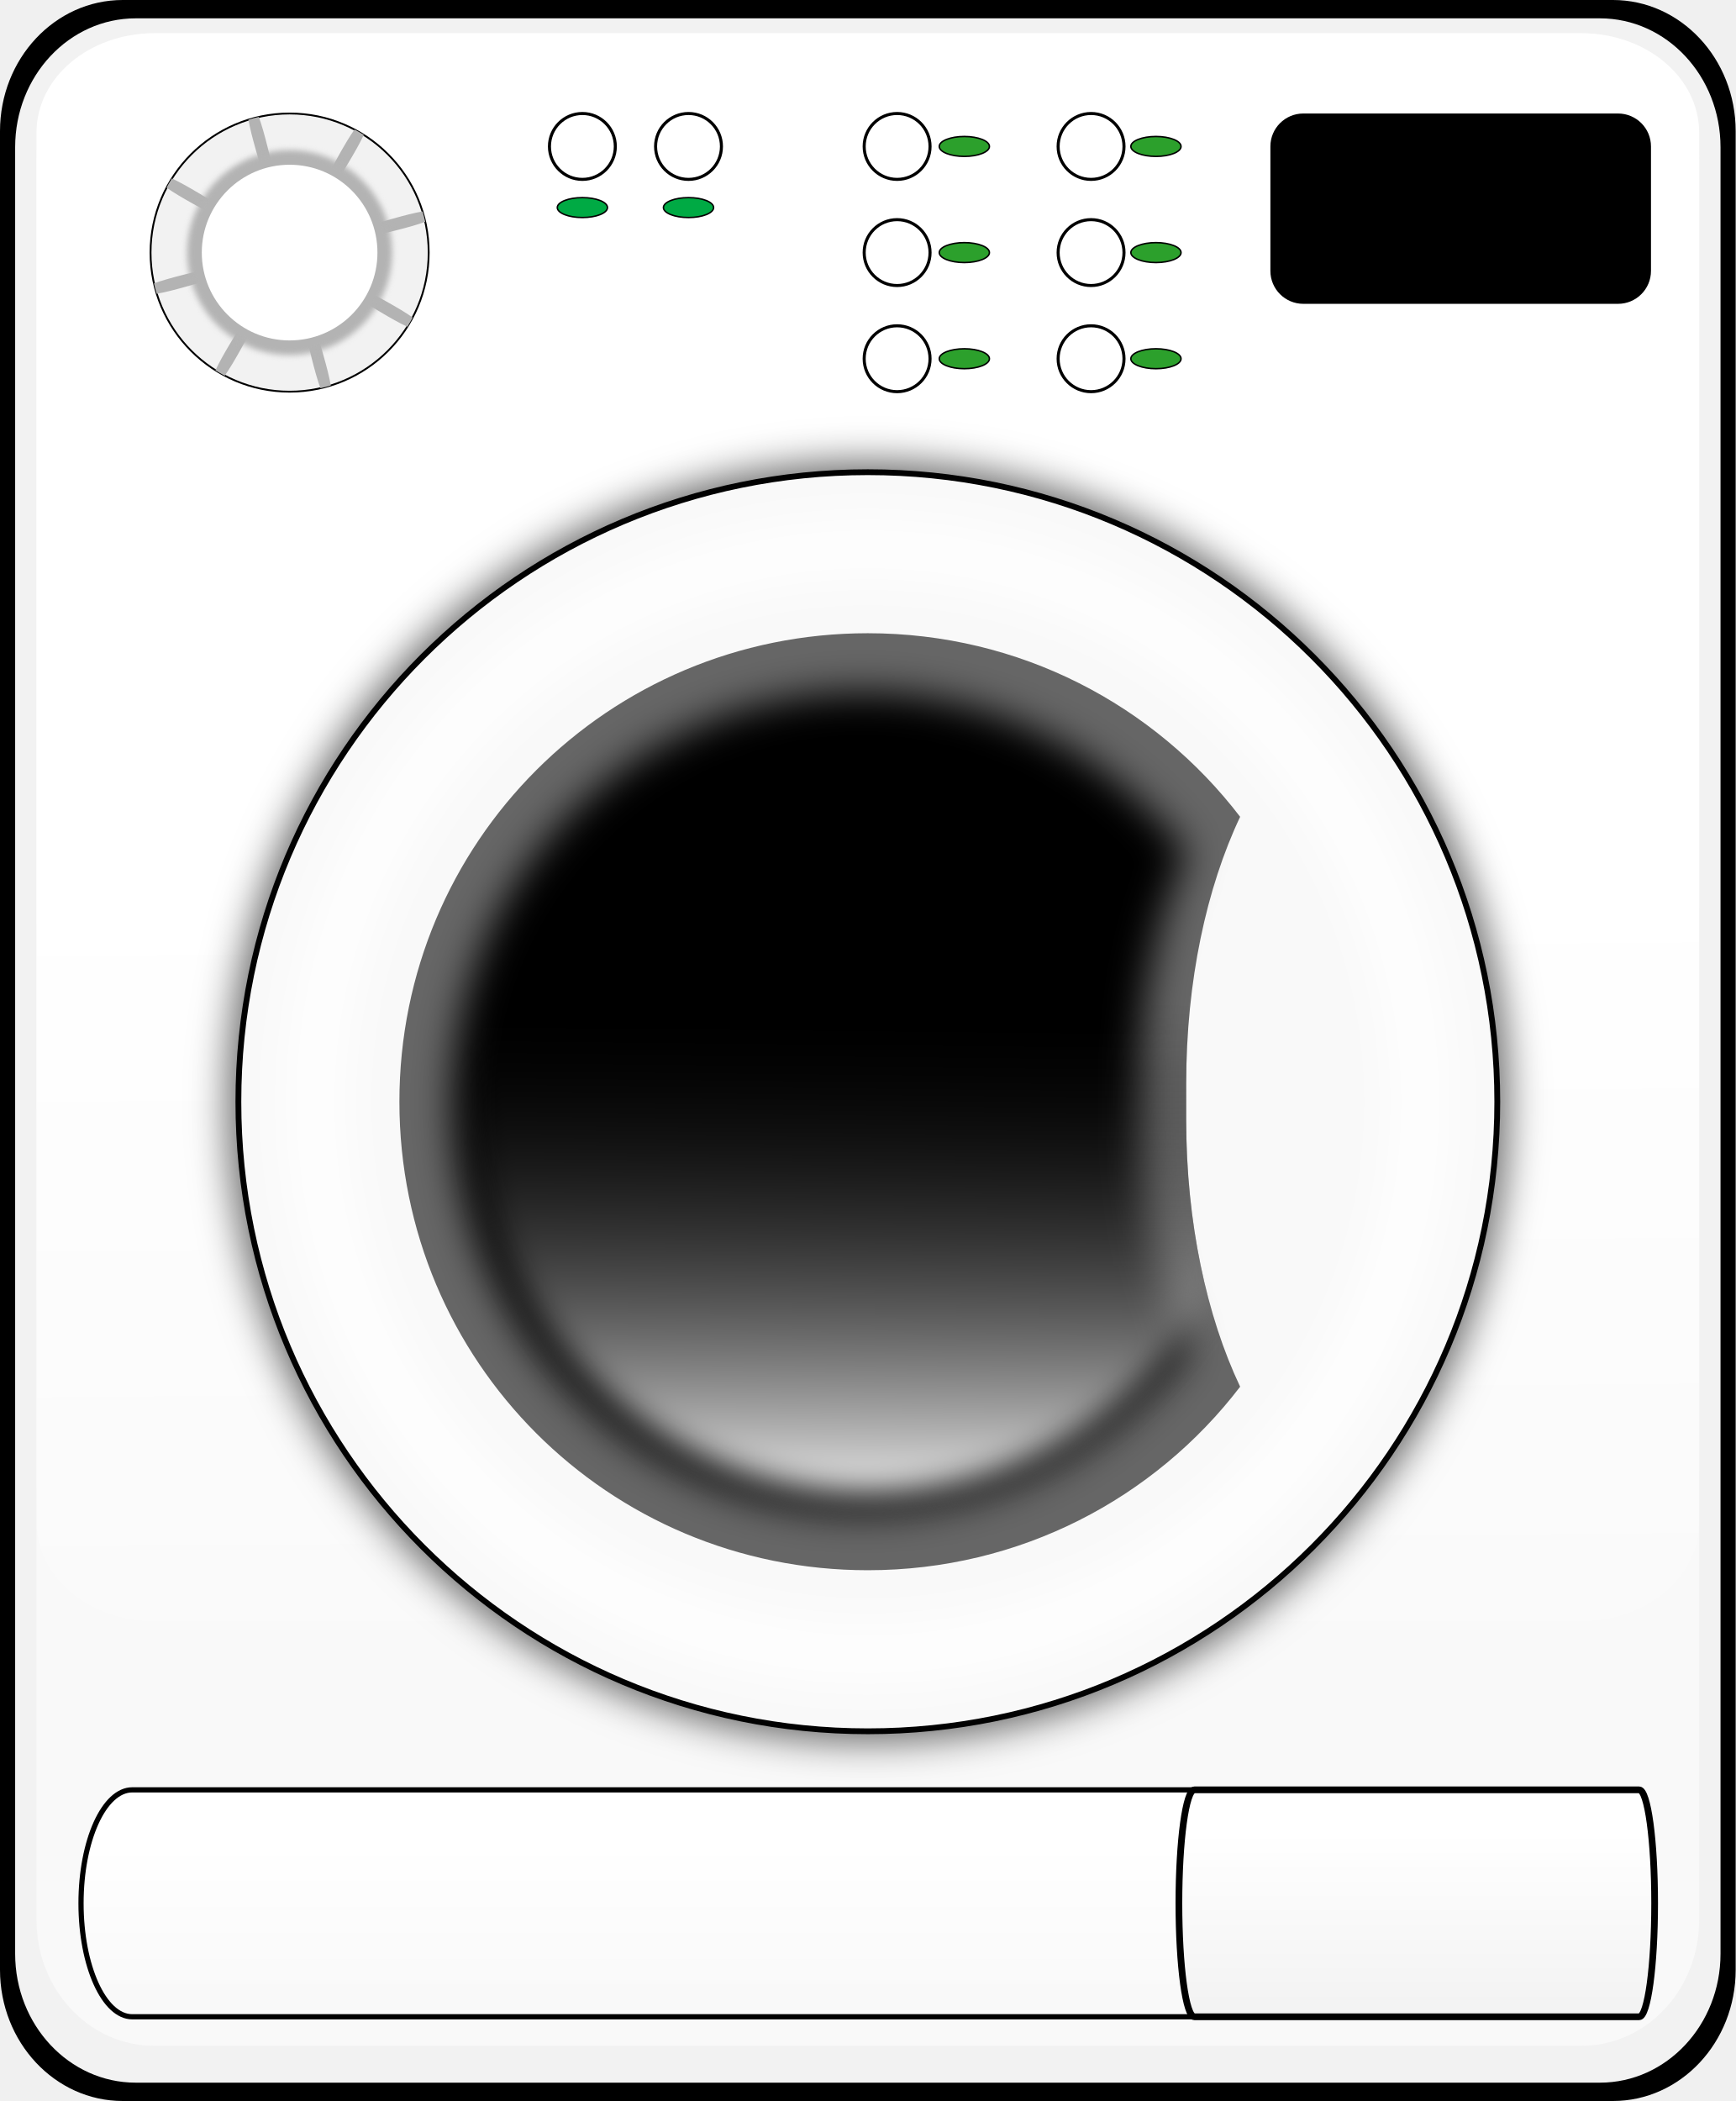
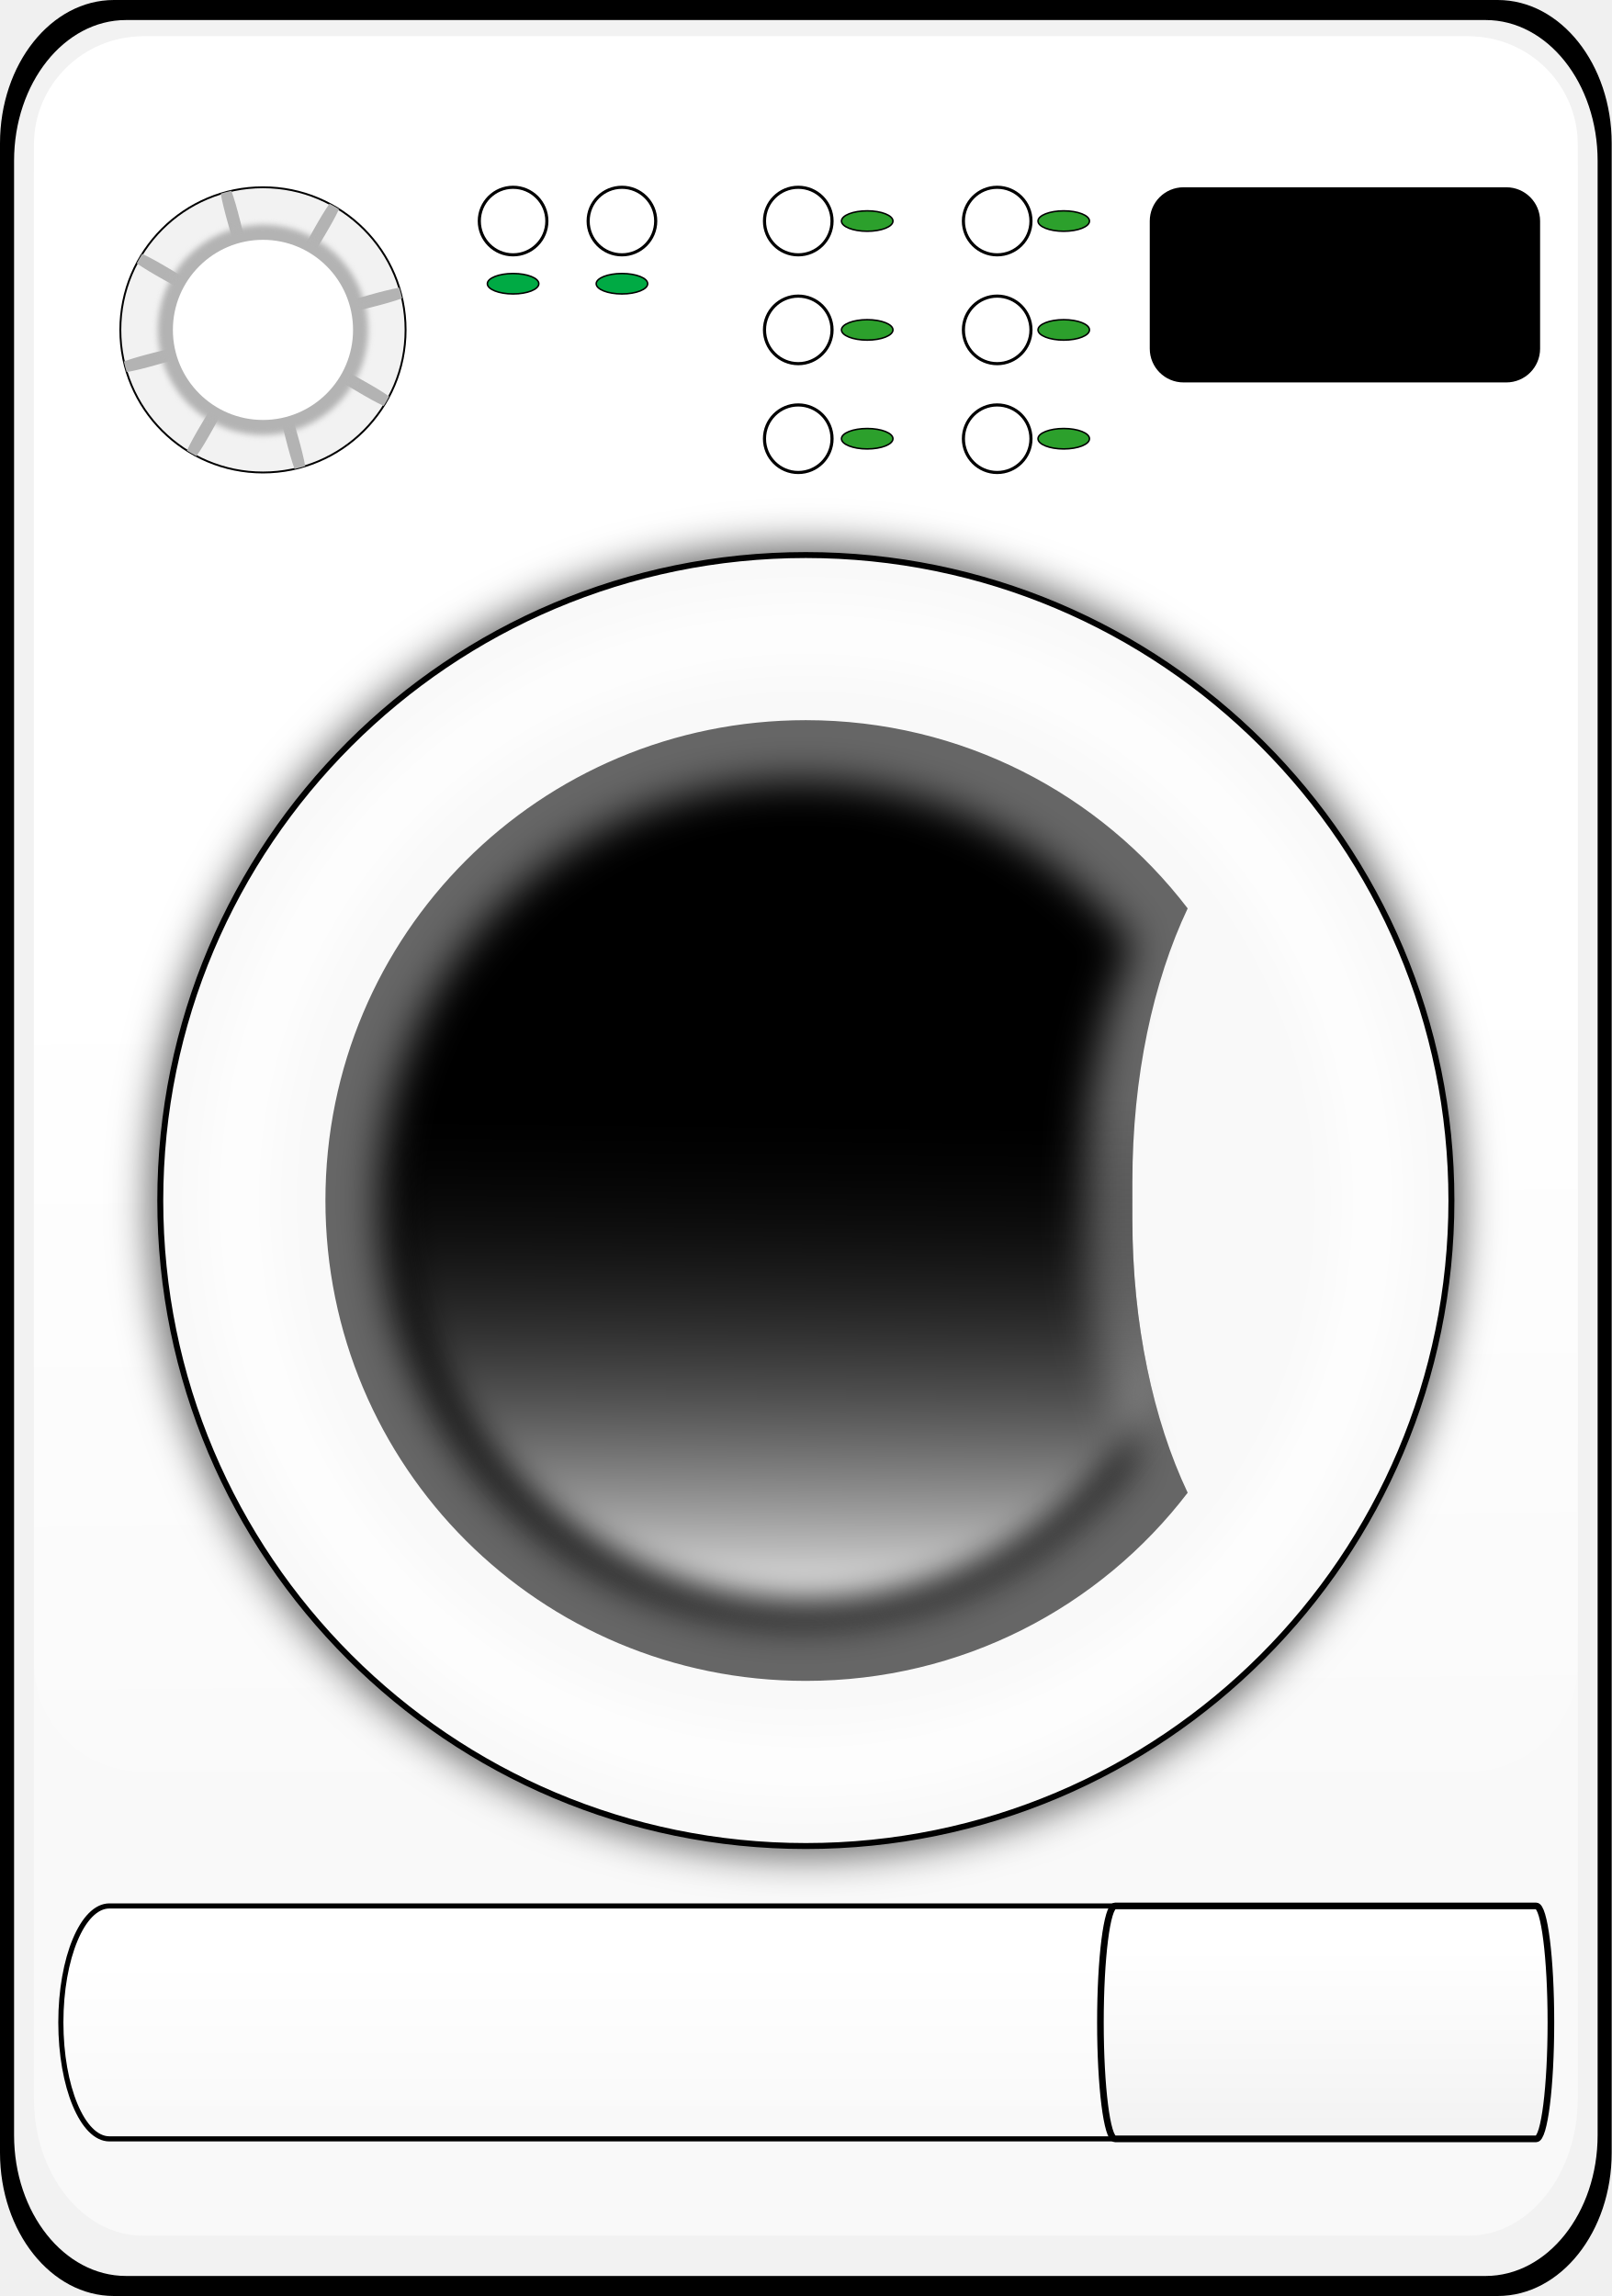
- <svg xmlns="http://www.w3.org/2000/svg" xmlns:xlink="http://www.w3.org/1999/xlink" width="568.001" height="687.452" id="svg2" version="1.1">
+ <svg xmlns="http://www.w3.org/2000/svg" xmlns:xlink="http://www.w3.org/1999/xlink" width="514.261" height="732.706" id="svg2" version="1.1">
  <defs id="defs4">
    <linearGradient id="linearGradient6073">
      <stop style="stop-color:#ffffff;stop-opacity:1;" offset="0" id="stop6075" />
      <stop style="stop-color:#ffffff;stop-opacity:0;" offset="1" id="stop6077" />
    </linearGradient>
    <linearGradient id="linearGradient6065">
      <stop style="stop-color:#ffffff;stop-opacity:1;" offset="0" id="stop6067" />
      <stop style="stop-color:#f2f2f2;stop-opacity:1" offset="1" id="stop6069" />
    </linearGradient>
    <linearGradient id="linearGradient6057">
      <stop id="stop6059" offset="0" style="stop-color:#ffffff;stop-opacity:1" />
      <stop id="stop6061" offset="1" style="stop-color:#ffffff;stop-opacity:0" />
    </linearGradient>
    <linearGradient id="linearGradient6013">
      <stop style="stop-color:#ffffff;stop-opacity:1" offset="0" id="stop6015" />
      <stop style="stop-color:#000000;stop-opacity:0;" offset="1" id="stop6017" />
    </linearGradient>
    <linearGradient id="linearGradient5975">
      <stop style="stop-color:#ffffff;stop-opacity:1;" offset="0" id="stop5977" />
      <stop style="stop-color:#ffffff;stop-opacity:0;" offset="1" id="stop5979" />
    </linearGradient>
    <linearGradient id="linearGradient5576">
      <stop style="stop-color:#ffffff;stop-opacity:1" offset="0" id="stop5578" />
      <stop style="stop-color:#e6e6e6;stop-opacity:1" offset="1" id="stop5580" />
    </linearGradient>
    <linearGradient id="linearGradient5570">
      <stop id="stop5572" offset="0" style="stop-color:#ffffff;stop-opacity:1" />
      <stop id="stop5574" offset="1" style="stop-color:#cccccc;stop-opacity:1" />
    </linearGradient>
    <linearGradient id="linearGradient5526">
      <stop id="stop5528" offset="0" style="stop-color:#000000;stop-opacity:1" />
      <stop id="stop5530" offset="1" style="stop-color:#000000;stop-opacity:0" />
    </linearGradient>
    <linearGradient id="linearGradient5498">
      <stop style="stop-color:#000000;stop-opacity:0.532;" offset="0" id="stop5500" />
      <stop style="stop-color:#4d4d4d;stop-opacity:0;" offset="1" id="stop5502" />
    </linearGradient>
    <linearGradient id="linearGradient5253">
      <stop style="stop-color:#a1a1a1;stop-opacity:1;" offset="0" id="stop5255" />
      <stop id="stop5279" offset="0.093" style="stop-color:#f2f2f2;stop-opacity:1" />
      <stop id="stop5277" offset="0.28" style="stop-color:#f9f9f9;stop-opacity:1" />
      <stop id="stop5275" offset="0.411" style="stop-color:#dcdcdc;stop-opacity:1;" />
      <stop id="stop5273" offset="0.561" style="stop-color:#f2f2f2;stop-opacity:1" />
      <stop id="stop5271" offset="0.713" style="stop-color:#ececec;stop-opacity:1" />
      <stop id="stop5269" offset="0.834" style="stop-color:#f2f2f2;stop-opacity:1" />
      <stop style="stop-color:#e6e6e6;stop-opacity:1" offset="1" id="stop5257" />
    </linearGradient>
    <linearGradient id="linearGradient5012">
      <stop style="stop-color:#b6b6b6;stop-opacity:1;" offset="0" id="stop5014" />
      <stop id="stop5034" offset="0.081" style="stop-color:#e6e6e6;stop-opacity:0.996;" />
      <stop id="stop5032" offset="0.189" style="stop-color:#b6b6b6;stop-opacity:1;" />
      <stop id="stop5030" offset="0.323" style="stop-color:#e6e6e6;stop-opacity:0.996;" />
      <stop id="stop5028" offset="0.443" style="stop-color:#b6b6b6;stop-opacity:1;" />
      <stop id="stop5026" offset="0.552" style="stop-color:#e6e6e6;stop-opacity:0.996;" />
      <stop id="stop5024" offset="0.653" style="stop-color:#b6b6b6;stop-opacity:1;" />
      <stop id="stop5022" offset="0.772" style="stop-color:#e6e6e6;stop-opacity:0.996;" />
      <stop id="stop5020" offset="0.879" style="stop-color:#b6b6b6;stop-opacity:1;" />
      <stop style="stop-color:#e6e6e6;stop-opacity:0.996;" offset="1" id="stop5016" />
    </linearGradient>
    <linearGradient id="linearGradient3909">
      <stop id="stop3911" offset="0" style="stop-color:#ffffff;stop-opacity:1;" />
      <stop id="stop3913" offset="1" style="stop-color:#aaf0ff;stop-opacity:1;" />
    </linearGradient>
    <clipPath id="clipPath3952" clipPathUnits="userSpaceOnUse">
      <rect style="fill:#d45500;fill-opacity:1;fill-rule:evenodd;stroke:#000000;stroke-width:3;stroke-linejoin:miter;stroke-miterlimit:4;stroke-opacity:1;stroke-dasharray:none" id="rect3954" width="360" height="360" x="168.571" y="235.219" rx="180" ry="180" />
    </clipPath>
    <clipPath id="clipPath3956" clipPathUnits="userSpaceOnUse">
      <rect style="fill:#d45500;fill-opacity:1;fill-rule:evenodd;stroke:#000000;stroke-width:3;stroke-linejoin:miter;stroke-miterlimit:4;stroke-opacity:1;stroke-dasharray:none" id="rect3958" width="360" height="360" x="168.571" y="235.219" rx="180" ry="180" />
    </clipPath>
    <clipPath id="clipPath3960" clipPathUnits="userSpaceOnUse">
      <rect style="fill:#d45500;fill-opacity:1;fill-rule:evenodd;stroke:#000000;stroke-width:3;stroke-linejoin:miter;stroke-miterlimit:4;stroke-opacity:1;stroke-dasharray:none" id="rect3962" width="360" height="360" x="168.571" y="235.219" rx="180" ry="180" />
    </clipPath>
    <clipPath id="clipPath3964" clipPathUnits="userSpaceOnUse">
      <rect style="fill:#d45500;fill-opacity:1;fill-rule:evenodd;stroke:#000000;stroke-width:3;stroke-linejoin:miter;stroke-miterlimit:4;stroke-opacity:1;stroke-dasharray:none" id="rect3966" width="360" height="360" x="168.571" y="235.219" rx="180" ry="180" />
    </clipPath>
-     <filter id="filter5402" x="-0.164" width="1.328" y="-0.448" height="1.897" color-interpolation-filters="sRGB">
-       <feGaussianBlur stdDeviation="9.543" id="feGaussianBlur5404" />
-     </filter>
    <clipPath clipPathUnits="userSpaceOnUse" id="clipPath5430">
      <path id="path5432" d="m -155.634,234.302 c -9.089,0.16 -17.616,-1.328 -25.472,-1.921 -2.78,10.633 -4.453,11.13 2.83,15.367 -12.808,25.346 8.343,50.306 29.717,67.231 -0.385,5.649 4.382,9.667 5.66,12.486 15.366,1.541 26.081,-1.739 35.377,-3.842 64.063,4.561 132.988,-1.063 189.621,-9.604 9.267,2.564 9.901,0 19.811,0 1.329,-9.391 -1.169,-10.53 -8.491,-16.328 -9.659,-19.171 -7.112,-47.083 -33.962,-62.429 0,-4.482 -2.83,-4.162 -2.83,-8.644 -8.265,-1.007 -14.547,1.127 -19.811,1.921 -69.597,-7.058 -146.655,-8.113 -192.451,5.763 z" style="fill:#ebf6ff;fill-opacity:1;stroke:#000000;stroke-width:0.824px;stroke-linecap:butt;stroke-linejoin:miter;stroke-opacity:1" />
    </clipPath>
    <clipPath clipPathUnits="userSpaceOnUse" id="clipPath5434">
      <path id="path5436" d="m -155.634,234.302 c -9.089,0.16 -17.616,-1.328 -25.472,-1.921 -2.78,10.633 -4.453,11.13 2.83,15.367 -12.808,25.346 8.343,50.306 29.717,67.231 -0.385,5.649 4.382,9.667 5.66,12.486 15.366,1.541 26.081,-1.739 35.377,-3.842 64.063,4.561 132.988,-1.063 189.621,-9.604 9.267,2.564 9.901,0 19.811,0 1.329,-9.391 -1.169,-10.53 -8.491,-16.328 -9.659,-19.171 -7.112,-47.083 -33.962,-62.429 0,-4.482 -2.83,-4.162 -2.83,-8.644 -8.265,-1.007 -14.547,1.127 -19.811,1.921 -69.597,-7.058 -146.655,-8.113 -192.451,5.763 z" style="fill:#ebf6ff;fill-opacity:1;stroke:#000000;stroke-width:0.824px;stroke-linecap:butt;stroke-linejoin:miter;stroke-opacity:1" />
    </clipPath>
    <clipPath clipPathUnits="userSpaceOnUse" id="clipPath5438">
      <path id="path5440" d="m -155.634,234.302 c -9.089,0.16 -17.616,-1.328 -25.472,-1.921 -2.78,10.633 -4.453,11.13 2.83,15.367 -12.808,25.346 8.343,50.306 29.717,67.231 -0.385,5.649 4.382,9.667 5.66,12.486 15.366,1.541 26.081,-1.739 35.377,-3.842 64.063,4.561 132.988,-1.063 189.621,-9.604 9.267,2.564 9.901,0 19.811,0 1.329,-9.391 -1.169,-10.53 -8.491,-16.328 -9.659,-19.171 -7.112,-47.083 -33.962,-62.429 0,-4.482 -2.83,-4.162 -2.83,-8.644 -8.265,-1.007 -14.547,1.127 -19.811,1.921 -69.597,-7.058 -146.655,-8.113 -192.451,5.763 z" style="fill:#ebf6ff;fill-opacity:1;stroke:#000000;stroke-width:0.824px;stroke-linecap:butt;stroke-linejoin:miter;stroke-opacity:1" />
    </clipPath>
    <clipPath clipPathUnits="userSpaceOnUse" id="clipPath5442">
      <path id="path5444" d="m 133.819,413.294 c -10.029,0.176 -19.438,-1.466 -28.106,-2.12 -3.067,11.733 -4.913,12.282 3.123,16.957 -14.133,27.968 9.206,55.51 32.791,74.186 -0.425,6.234 4.836,10.667 6.246,13.777 16.956,1.701 28.779,-1.919 39.037,-4.239 70.69,5.032 146.745,-1.173 209.237,-10.598 10.226,2.83 10.926,0 21.861,0 1.466,-10.362 -1.289,-11.619 -9.369,-18.017 -10.658,-21.155 -7.848,-51.953 -37.475,-68.887 0,-4.946 -3.123,-4.592 -3.123,-9.538 -9.12,-1.112 -16.051,1.243 -21.861,2.12 -76.797,-7.788 -161.826,-8.953 -212.36,6.359 z" style="fill:#ebf6ff;fill-opacity:1;stroke:#000000;stroke-width:0.91px;stroke-linecap:butt;stroke-linejoin:miter;stroke-opacity:1" />
    </clipPath>
    <clipPath clipPathUnits="userSpaceOnUse" id="clipPath5446">
      <path id="path5448" d="m 143.464,413.275 c -8.626,0.169 -16.718,-1.403 -24.174,-2.029 -2.638,11.229 -4.226,11.754 2.686,16.229 -12.156,26.767 7.918,53.126 28.203,71 -0.366,5.966 4.159,10.208 5.372,13.186 14.584,1.627 24.753,-1.836 33.575,-4.057 60.8,4.816 126.214,-1.122 179.964,-10.143 8.795,2.708 9.397,0 18.802,0 1.261,-9.917 -1.109,-11.12 -8.058,-17.243 -9.167,-20.246 -6.75,-49.722 -32.232,-65.928 0,-4.733 -2.686,-4.395 -2.686,-9.129 -7.844,-1.064 -13.806,1.19 -18.802,2.029 -66.053,-7.454 -139.186,-8.568 -182.65,6.086 z" style="fill:#ebf6ff;fill-opacity:1;stroke:#000000;stroke-width:0.825px;stroke-linecap:butt;stroke-linejoin:miter;stroke-opacity:1" />
    </clipPath>
    <clipPath clipPathUnits="userSpaceOnUse" id="clipPath5450">
      <path id="path5452" d="m 137.708,412.271 c -9.089,0.16 -17.616,-1.328 -25.472,-1.921 -2.78,10.633 -4.453,11.13 2.83,15.367 -12.808,25.346 8.343,50.306 29.717,67.231 -0.385,5.649 4.382,9.667 5.66,12.486 15.366,1.541 26.081,-1.739 35.377,-3.842 64.063,4.561 132.988,-1.063 189.621,-9.604 9.267,2.564 9.901,0 19.811,0 1.329,-9.391 -1.169,-10.53 -8.491,-16.328 -9.659,-19.171 -7.112,-47.083 -33.962,-62.429 0,-4.482 -2.83,-4.162 -2.83,-8.644 -8.265,-1.007 -14.547,1.127 -19.811,1.921 -69.597,-7.058 -146.655,-8.113 -192.451,5.763 z" style="fill:#ebf6ff;fill-opacity:1;stroke:#000000;stroke-width:0.824px;stroke-linecap:butt;stroke-linejoin:miter;stroke-opacity:1" />
    </clipPath>
-     <filter id="filter5464" x="-0.056" width="1.111" y="-0.152" height="1.304" color-interpolation-filters="sRGB">
-       <feGaussianBlur stdDeviation="5.721" id="feGaussianBlur5466" />
-     </filter>
    <filter id="filter5925" color-interpolation-filters="sRGB">
      <feGaussianBlur stdDeviation="1.68" id="feGaussianBlur5927" />
    </filter>
    <filter id="filter5941" color-interpolation-filters="sRGB">
      <feGaussianBlur stdDeviation="10.49" id="feGaussianBlur5943" />
    </filter>
    <filter id="filter5967" color-interpolation-filters="sRGB">
      <feGaussianBlur stdDeviation="12.629" id="feGaussianBlur5969" />
    </filter>
    <linearGradient xlink:href="#linearGradient5975" id="linearGradient5981" x1="-149.01" y1="1037.123" x2="-140.525" y2="660.942" gradientUnits="userSpaceOnUse" gradientTransform="matrix(0.8517987,0,0,1,-12.58135,0)" />
    <filter id="filter6007" color-interpolation-filters="sRGB">
      <feGaussianBlur stdDeviation="11.097" id="feGaussianBlur6009" />
    </filter>
    <linearGradient xlink:href="#linearGradient6013" id="linearGradient6019" x1="-202.75" y1="955.098" x2="-199.922" y2="677.912" gradientUnits="userSpaceOnUse" />
    <filter id="filter6049" color-interpolation-filters="sRGB">
      <feGaussianBlur stdDeviation="8.556" id="feGaussianBlur6051" />
    </filter>
-     <linearGradient xlink:href="#linearGradient6057" id="linearGradient6055" x1="-191.138" y1="604.741" x2="-187.138" y2="1088.741" gradientUnits="userSpaceOnUse" gradientTransform="matrix(0.5988047,0,0,0.5988047,-69.46225,281.134)" />
-     <linearGradient xlink:href="#linearGradient6065" id="linearGradient6071" x1="122.519" y1="1127.632" x2="122.519" y2="1229.456" gradientUnits="userSpaceOnUse" gradientTransform="matrix(0.5988047,0,0,0.5988047,-69.46225,281.134)" />
-     <linearGradient xlink:href="#linearGradient6073" id="linearGradient6079" x1="-250.834" y1="1133.289" x2="-250.834" y2="1218.142" gradientUnits="userSpaceOnUse" gradientTransform="matrix(0.5988047,0,0,0.5988047,-69.46225,281.134)" />
+     <linearGradient xlink:href="#linearGradient6057" id="linearGradient6055" x1="-191.138" y1="604.741" x2="-187.138" y2="1088.741" gradientUnits="userSpaceOnUse" gradientTransform="matrix(0.5421501,0,0,0.6382239,-79.27131,253.5113)" />
+     <linearGradient xlink:href="#linearGradient6065" id="linearGradient6071" x1="122.519" y1="1127.632" x2="122.519" y2="1229.456" gradientUnits="userSpaceOnUse" gradientTransform="matrix(0.5528481,0,0,0.5994101,-77.40951,280.4277)" />
+     <linearGradient xlink:href="#linearGradient6073" id="linearGradient6079" x1="-250.834" y1="1133.289" x2="-250.834" y2="1218.142" gradientUnits="userSpaceOnUse" gradientTransform="matrix(0.5528481,0,0,0.5994101,-77.40951,280.4277)" />
    <clipPath clipPathUnits="userSpaceOnUse" id="clipPath6121">
      <path id="path6123" d="m -173.138,472.733 c -141.824,0 -256,114.176 -256,256 0,141.824 114.176,256 256,256 83.141,0 156.763,-39.238 203.469,-100.281 C 11.984,845.699 0.862,794.724 0.862,738.733 l 0,-20 c 0,-55.984 11.126,-106.936 29.469,-145.688 C -16.375,512.002 -89.998,472.733 -173.138,472.733 z" style="fill:#666666;fill-opacity:1;fill-rule:evenodd;stroke:none" />
    </clipPath>
+     <linearGradient xlink:href="#linearGradient6073" id="linearGradient10658" gradientUnits="userSpaceOnUse" gradientTransform="matrix(0.5528481,0,0,0.5994101,-77.40951,280.4277)" x1="-250.834" y1="1133.289" x2="-250.834" y2="1218.142" />
  </defs>
-   <g transform="translate(457.1386,-357.015)" id="layer1" style="display:inline">
-     <rect ry="42.921" rx="40.157" y="357.015" x="-457.139" height="687.452" width="568.001" id="rect6081" style="fill:#000000;fill-opacity:1;fill-rule:evenodd;stroke:none">
+   <g transform="translate(430.2686,-334.3876)" id="layer1" style="display:inline">
+     <rect ry="45.746" rx="36.357" y="334.388" x="-430.269" height="732.706" width="514.261" id="rect6081" style="fill:#000000;fill-opacity:1;fill-rule:evenodd;stroke:none">
      <rect style="fill:#000000;fill-opacity:1;fill-rule:evenodd;stroke:none" id="rect6083" width="941.348" height="1139.314" x="-643.812" y="131.084" rx="66.552" ry="71.133" />
    </rect>
-     <rect style="fill:#f2f2f2;fill-opacity:1;fill-rule:evenodd;stroke:none" id="rect5789" width="558.086" height="675.452" x="-452.181" y="363.015" rx="39.456" ry="42.172">
+     <rect style="fill:#f2f2f2;fill-opacity:1;fill-rule:evenodd;stroke:none" id="rect5789" width="505.284" height="719.917" x="-425.78" y="340.783" rx="35.723" ry="44.948">
      <rect ry="71.133" rx="66.552" y="131.084" x="-643.812" height="1139.314" width="941.348" id="rect5929" style="fill:#000000;fill-opacity:1;fill-rule:evenodd;stroke:none" />
    </rect>
-     <rect ry="41.114" rx="38.466" y="367.891" x="-445.184" height="658.515" width="544.092" id="rect5836" style="fill:#f9f9f9;fill-opacity:1;fill-rule:evenodd;stroke:none" />
-     <rect style="fill:url(#linearGradient6055);fill-opacity:1;fill-rule:evenodd;stroke:none" id="rect6053" width="544.092" height="519.592" x="-445.184" y="367.891" rx="38.466" ry="32.441" />
+     <rect ry="43.821" rx="34.827" y="345.979" x="-419.445" height="701.865" width="492.614" id="rect5836" style="fill:#f9f9f9;fill-opacity:1;fill-rule:evenodd;stroke:none" />
+     <rect style="fill:url(#linearGradient6055);fill-opacity:1;fill-rule:evenodd;stroke:none" id="rect6053" width="492.614" height="553.797" x="-419.445" y="345.979" rx="34.827" ry="34.576" />
    <rect ry="349.657" rx="349.657" y="379.084" x="-522.795" height="699.314" width="699.314" id="rect5931" style="opacity:0.596;fill:#000000;fill-opacity:1;fill-rule:evenodd;stroke:none;filter:url(#filter5941)" transform="matrix(0.5988047,0,0,0.5988047,-69.46225,281.134)" />
    <rect style="fill:#f9f9f9;fill-opacity:1;fill-rule:evenodd;stroke:#000000;stroke-width:1.9;stroke-miterlimit:4;stroke-opacity:1;stroke-dasharray:none" id="rect5791" width="411.978" height="411.978" x="-379.127" y="511.519" rx="205.989" ry="205.989" />
    <path style="fill:#666666;fill-opacity:1;fill-rule:evenodd;stroke:none" d="m -173.138,564.209 c -84.925,0 -153.294,68.369 -153.294,153.294 0,84.925 68.369,153.294 153.294,153.294 49.785,0 93.87,-23.496 121.838,-60.049 -10.986,-23.205 -17.646,-53.729 -17.646,-87.257 l 0,-11.976 c 0,-33.523 6.662,-64.034 17.646,-87.238 -27.968,-36.553 -72.053,-60.068 -121.838,-60.068 z" id="rect5793" />
-     <rect style="fill:url(#linearGradient6079);fill-opacity:1;fill-rule:evenodd;stroke:#000000;stroke-width:1.699;stroke-miterlimit:4;stroke-opacity:1;stroke-dasharray:none" id="rect5798" width="514.972" height="74.252" x="-430.624" y="942.658" rx="16.767" ry="74.252" />
-     <rect ry="74.252" rx="5.069" y="942.658" x="-71.341" height="74.252" width="155.689" id="rect5800" style="fill:url(#linearGradient6071);fill-opacity:1;fill-rule:evenodd;stroke:#000000;stroke-width:2.198;stroke-miterlimit:4;stroke-opacity:1;stroke-dasharray:none" />
-     <rect ry="45.509" rx="45.509" y="394.153" x="-407.87" height="91.018" width="91.018" id="rect5802" style="fill:#f2f2f2;fill-opacity:1;fill-rule:evenodd;stroke:#000000;stroke-width:0.599;stroke-opacity:1" />
-     <rect ry="10.778" rx="10.778" y="463.614" x="-174.336" height="21.557" width="21.557" id="rect5806" style="fill:#ffffff;fill-opacity:1;fill-rule:evenodd;stroke:#000000;stroke-width:0.999;stroke-miterlimit:4;stroke-opacity:1;stroke-dasharray:none" />
-     <rect style="fill:#ffffff;fill-opacity:1;fill-rule:evenodd;stroke:#000000;stroke-width:0.999;stroke-miterlimit:4;stroke-opacity:1;stroke-dasharray:none" id="rect5808" width="21.557" height="21.557" x="-174.336" y="394.153" rx="10.778" ry="10.778" />
-     <rect ry="10.778" rx="10.778" y="428.884" x="-174.336" height="21.557" width="21.557" id="rect5810" style="fill:#ffffff;fill-opacity:1;fill-rule:evenodd;stroke:#000000;stroke-width:0.999;stroke-miterlimit:4;stroke-opacity:1;stroke-dasharray:none" />
-     <rect style="fill:#ffffff;fill-opacity:1;fill-rule:evenodd;stroke:#000000;stroke-width:0.999;stroke-miterlimit:4;stroke-opacity:1;stroke-dasharray:none" id="rect5812" width="21.557" height="21.557" x="-110.863" y="463.614" rx="10.778" ry="10.778" />
-     <rect ry="10.778" rx="10.778" y="394.153" x="-110.863" height="21.557" width="21.557" id="rect5814" style="fill:#ffffff;fill-opacity:1;fill-rule:evenodd;stroke:#000000;stroke-width:0.999;stroke-miterlimit:4;stroke-opacity:1;stroke-dasharray:none" />
-     <rect style="fill:#ffffff;fill-opacity:1;fill-rule:evenodd;stroke:#000000;stroke-width:0.999;stroke-miterlimit:4;stroke-opacity:1;stroke-dasharray:none" id="rect5816" width="21.557" height="21.557" x="-110.863" y="428.884" rx="10.778" ry="10.778" />
-     <rect style="fill:#000000;fill-opacity:1;fill-rule:evenodd;stroke:none" id="rect5832" width="124.551" height="62.276" x="-41.401" y="394.153" rx="10.778" ry="10.778" />
-     <path style="fill:#b3b3b3;fill-opacity:1;fill-rule:evenodd;stroke:none" d="m -372.447,395.271 c -1.143,0.257 -2.279,0.558 -3.387,0.898 1.723,10.385 10.776,34.018 7.897,36.228 -2.879,2.209 -23.366,-12.636 -32.953,-16.991 -0.617,0.982 -1.198,1.982 -1.74,3.013 8.562,6.125 31.668,16.443 31.194,20.041 -0.473,3.597 -25.447,7.585 -35.311,11.284 0.257,1.146 0.557,2.276 0.898,3.387 10.391,-1.728 34.019,-10.775 36.228,-7.897 2.209,2.878 -12.654,23.365 -17.01,32.953 0.985,0.62 1.997,1.214 3.031,1.759 6.124,-8.559 16.443,-31.686 20.041,-31.213 3.597,0.473 7.585,25.447 11.284,35.311 1.142,-0.257 2.28,-0.558 3.387,-0.898 -1.728,-10.391 -10.775,-34.019 -7.897,-36.228 2.879,-2.209 23.366,12.655 32.953,17.01 0.62,-0.984 1.196,-1.998 1.74,-3.031 -8.564,-6.125 -31.668,-16.444 -31.194,-20.041 0.473,-3.596 25.446,-7.566 35.311,-11.265 -0.258,-1.148 -0.556,-2.274 -0.898,-3.387 -10.392,1.729 -34.019,10.756 -36.228,7.878 -2.21,-2.88 12.663,-23.372 17.01,-32.953 -0.983,-0.619 -1.999,-1.197 -3.031,-1.74 -6.125,8.562 -16.443,31.668 -20.041,31.194 -3.597,-0.473 -7.585,-25.447 -11.284,-35.311 z" id="path5874" />
-     <rect style="fill:#b3b3b3;fill-opacity:1;fill-rule:evenodd;stroke:none;filter:url(#filter5925)" id="rect5834" width="112" height="112" x="-545.138" y="208.741" rx="56" ry="56" transform="matrix(0.5988047,0,0,0.5988047,-69.46225,281.134)" />
-     <rect ry="28.743" rx="28.743" y="410.919" x="-391.103" height="57.485" width="57.485" id="rect5879" style="fill:#ffffff;fill-opacity:1;fill-rule:evenodd;stroke:none" />
+     <rect style="fill:url(#linearGradient10658);fill-opacity:1;fill-rule:evenodd;stroke:#000000;stroke-width:1.633;stroke-miterlimit:4;stroke-opacity:1;stroke-dasharray:none" id="rect5798" width="475.449" height="74.327" x="-410.853" y="942.62" rx="15.48" ry="74.327" />
+     <rect ry="74.327" rx="4.68" y="942.62" x="-79.144" height="74.327" width="143.74" id="rect5800" style="fill:url(#linearGradient6071);fill-opacity:1;fill-rule:evenodd;stroke:#000000;stroke-width:2.113;stroke-miterlimit:4;stroke-opacity:1;stroke-dasharray:none" />
+     <rect ry="45.509" rx="45.509" y="394.153" x="-391.87" height="91.018" width="91.018" id="rect5802" style="fill:#f2f2f2;fill-opacity:1;fill-rule:evenodd;stroke:#000000;stroke-width:0.599;stroke-opacity:1" />
+     <rect ry="10.778" rx="10.778" y="463.614" x="-186.336" height="21.557" width="21.557" id="rect5806" style="fill:#ffffff;fill-opacity:1;fill-rule:evenodd;stroke:#000000;stroke-width:0.999;stroke-miterlimit:4;stroke-opacity:1;stroke-dasharray:none" />
+     <rect style="fill:#ffffff;fill-opacity:1;fill-rule:evenodd;stroke:#000000;stroke-width:0.999;stroke-miterlimit:4;stroke-opacity:1;stroke-dasharray:none" id="rect5808" width="21.557" height="21.557" x="-186.336" y="394.153" rx="10.778" ry="10.778" />
+     <rect ry="10.778" rx="10.778" y="428.884" x="-186.336" height="21.557" width="21.557" id="rect5810" style="fill:#ffffff;fill-opacity:1;fill-rule:evenodd;stroke:#000000;stroke-width:0.999;stroke-miterlimit:4;stroke-opacity:1;stroke-dasharray:none" />
+     <rect style="fill:#ffffff;fill-opacity:1;fill-rule:evenodd;stroke:#000000;stroke-width:0.999;stroke-miterlimit:4;stroke-opacity:1;stroke-dasharray:none" id="rect5812" width="21.557" height="21.557" x="-122.863" y="463.614" rx="10.778" ry="10.778" />
+     <rect ry="10.778" rx="10.778" y="394.153" x="-122.863" height="21.557" width="21.557" id="rect5814" style="fill:#ffffff;fill-opacity:1;fill-rule:evenodd;stroke:#000000;stroke-width:0.999;stroke-miterlimit:4;stroke-opacity:1;stroke-dasharray:none" />
+     <rect style="fill:#ffffff;fill-opacity:1;fill-rule:evenodd;stroke:#000000;stroke-width:0.999;stroke-miterlimit:4;stroke-opacity:1;stroke-dasharray:none" id="rect5816" width="21.557" height="21.557" x="-122.863" y="428.884" rx="10.778" ry="10.778" />
+     <rect style="fill:#000000;fill-opacity:1;fill-rule:evenodd;stroke:none" id="rect5832" width="124.551" height="62.276" x="-63.401" y="394.153" rx="10.778" ry="10.778" />
+     <path style="fill:#b3b3b3;fill-opacity:1;fill-rule:evenodd;stroke:none" d="m -356.447,395.271 c -1.143,0.257 -2.279,0.558 -3.387,0.898 1.723,10.385 10.776,34.018 7.897,36.228 -2.879,2.209 -23.366,-12.636 -32.953,-16.991 -0.617,0.982 -1.198,1.982 -1.74,3.013 8.562,6.125 31.668,16.443 31.194,20.041 -0.473,3.597 -25.447,7.585 -35.311,11.284 0.257,1.146 0.557,2.276 0.898,3.387 10.391,-1.728 34.019,-10.775 36.228,-7.897 2.209,2.878 -12.654,23.365 -17.01,32.953 0.985,0.62 1.997,1.214 3.031,1.759 6.124,-8.559 16.443,-31.686 20.041,-31.213 3.597,0.473 7.585,25.447 11.284,35.311 1.142,-0.257 2.28,-0.558 3.387,-0.898 -1.728,-10.391 -10.775,-34.019 -7.897,-36.228 2.879,-2.209 23.366,12.655 32.953,17.01 0.62,-0.984 1.196,-1.998 1.74,-3.031 -8.564,-6.125 -31.668,-16.444 -31.194,-20.041 0.473,-3.596 25.446,-7.566 35.311,-11.265 -0.258,-1.148 -0.556,-2.274 -0.898,-3.387 -10.392,1.729 -34.019,10.756 -36.228,7.878 -2.21,-2.88 12.663,-23.372 17.01,-32.953 -0.983,-0.619 -1.999,-1.197 -3.031,-1.74 -6.125,8.562 -16.443,31.668 -20.041,31.194 -3.597,-0.473 -7.585,-25.447 -11.284,-35.311 z" id="path5874" />
+     <rect style="fill:#b3b3b3;fill-opacity:1;fill-rule:evenodd;stroke:none;filter:url(#filter5925)" id="rect5834" width="112" height="112" x="-545.138" y="208.741" rx="56" ry="56" transform="matrix(0.5988047,0,0,0.5988047,-53.46225,281.134)" />
+     <rect ry="28.743" rx="28.743" y="410.919" x="-375.103" height="57.485" width="57.485" id="rect5879" style="fill:#ffffff;fill-opacity:1;fill-rule:evenodd;stroke:none" />
    <path style="fill:#ffffff;fill-opacity:1;fill-rule:evenodd;stroke:none;filter:url(#filter5967)" d="m -173.138,413.015 c -174.907,0 -315.718,140.811 -315.718,315.718 0,174.907 140.811,315.718 315.718,315.718 174.907,0 315.718,-140.811 315.718,-315.718 0,-174.907 -140.811,-315.718 -315.718,-315.718 z m 0,27.303 c 159.779,0 288.415,128.636 288.415,288.415 0,159.779 -128.636,288.415 -288.415,288.415 -159.779,0 -288.415,-128.635 -288.415,-288.415 0,-159.779 128.636,-288.415 288.415,-288.415 z" id="rect5946" transform="matrix(0.5988047,0,0,0.5988047,-69.46225,281.134)" />
    <path id="path5971" d="m -175.402,494.795 c -129.601,0 -233.937,104.336 -233.937,233.937 0,129.601 104.336,233.937 233.937,233.937 75.975,0 143.253,-35.857 185.933,-91.639 -16.766,-35.413 -26.929,-81.995 -26.929,-133.16 l 0,-18.276 c 0,-51.159 10.167,-97.72 26.929,-133.132 -42.68,-55.782 -109.958,-91.667 -185.933,-91.667 z" style="fill:#000000;fill-opacity:1;fill-rule:evenodd;stroke:none;filter:url(#filter6007)" transform="matrix(0.5728051,0,0,0.5728051,-74.64666,300.0807)" />
    <rect ry="213.892" rx="213.892" y="514.849" x="-387.031" height="427.785" width="427.785" id="rect6011" style="fill:url(#linearGradient6019);fill-opacity:1;fill-rule:evenodd;stroke:none;filter:url(#filter6049)" transform="matrix(0.5988047,0,0,0.5988047,-69.46225,281.134)" clip-path="url(#clipPath6121)" />
-     <rect ry="3.26" rx="8.21" y="401.671" x="-149.767" height="6.52" width="16.42" id="rect6087" style="fill:#2ca02c;fill-opacity:1;fill-rule:evenodd;stroke:#000000;stroke-width:0.479;stroke-miterlimit:4;stroke-opacity:1;stroke-dasharray:none" />
-     <rect style="fill:#2ca02c;fill-opacity:1;fill-rule:evenodd;stroke:#000000;stroke-width:0.479;stroke-miterlimit:4;stroke-opacity:1;stroke-dasharray:none" id="rect6091" width="16.42" height="6.52" x="-149.767" y="436.402" rx="8.21" ry="3.26" />
-     <rect ry="3.26" rx="8.21" y="471.133" x="-149.767" height="6.52" width="16.42" id="rect6093" style="fill:#2ca02c;fill-opacity:1;fill-rule:evenodd;stroke:#000000;stroke-width:0.479;stroke-miterlimit:4;stroke-opacity:1;stroke-dasharray:none" />
-     <rect style="fill:#2ca02c;fill-opacity:1;fill-rule:evenodd;stroke:#000000;stroke-width:0.479;stroke-miterlimit:4;stroke-opacity:1;stroke-dasharray:none" id="rect6095" width="16.42" height="6.52" x="-87.06" y="401.671" rx="8.21" ry="3.26" />
-     <rect ry="3.26" rx="8.21" y="436.402" x="-87.06" height="6.52" width="16.42" id="rect6097" style="fill:#2ca02c;fill-opacity:1;fill-rule:evenodd;stroke:#000000;stroke-width:0.479;stroke-miterlimit:4;stroke-opacity:1;stroke-dasharray:none" />
-     <rect style="fill:#2ca02c;fill-opacity:1;fill-rule:evenodd;stroke:#000000;stroke-width:0.479;stroke-miterlimit:4;stroke-opacity:1;stroke-dasharray:none" id="rect6099" width="16.42" height="6.52" x="-87.06" y="471.133" rx="8.21" ry="3.26" />
+     <rect ry="3.26" rx="8.21" y="401.671" x="-161.767" height="6.52" width="16.42" id="rect6087" style="fill:#2ca02c;fill-opacity:1;fill-rule:evenodd;stroke:#000000;stroke-width:0.479;stroke-miterlimit:4;stroke-opacity:1;stroke-dasharray:none" />
+     <rect style="fill:#2ca02c;fill-opacity:1;fill-rule:evenodd;stroke:#000000;stroke-width:0.479;stroke-miterlimit:4;stroke-opacity:1;stroke-dasharray:none" id="rect6091" width="16.42" height="6.52" x="-161.767" y="436.402" rx="8.21" ry="3.26" />
+     <rect ry="3.26" rx="8.21" y="471.133" x="-161.767" height="6.52" width="16.42" id="rect6093" style="fill:#2ca02c;fill-opacity:1;fill-rule:evenodd;stroke:#000000;stroke-width:0.479;stroke-miterlimit:4;stroke-opacity:1;stroke-dasharray:none" />
+     <rect style="fill:#2ca02c;fill-opacity:1;fill-rule:evenodd;stroke:#000000;stroke-width:0.479;stroke-miterlimit:4;stroke-opacity:1;stroke-dasharray:none" id="rect6095" width="16.42" height="6.52" x="-99.06" y="401.671" rx="8.21" ry="3.26" />
+     <rect ry="3.26" rx="8.21" y="436.402" x="-99.06" height="6.52" width="16.42" id="rect6097" style="fill:#2ca02c;fill-opacity:1;fill-rule:evenodd;stroke:#000000;stroke-width:0.479;stroke-miterlimit:4;stroke-opacity:1;stroke-dasharray:none" />
+     <rect style="fill:#2ca02c;fill-opacity:1;fill-rule:evenodd;stroke:#000000;stroke-width:0.479;stroke-miterlimit:4;stroke-opacity:1;stroke-dasharray:none" id="rect6099" width="16.42" height="6.52" x="-99.06" y="471.133" rx="8.21" ry="3.26" />
    <rect ry="10.778" rx="10.778" y="-277.33" x="394.153" height="21.557" width="21.557" id="rect5818" style="fill:#ffffff;fill-opacity:1;fill-rule:evenodd;stroke:#000000;stroke-width:0.999;stroke-miterlimit:4;stroke-opacity:1;stroke-dasharray:none" transform="matrix(0,1,1,0,0,0)" />
    <rect ry="10.778" rx="10.778" y="-242.6" x="394.153" height="21.557" width="21.557" id="rect5822" style="fill:#ffffff;fill-opacity:1;fill-rule:evenodd;stroke:#000000;stroke-width:0.999;stroke-miterlimit:4;stroke-opacity:1;stroke-dasharray:none" transform="matrix(0,1,1,0,0,0)" />
    <rect style="fill:#00aa44;fill-opacity:1;fill-rule:evenodd;stroke:#000000;stroke-width:0.479;stroke-miterlimit:4;stroke-opacity:1;stroke-dasharray:none" id="rect6105" width="16.42" height="6.52" x="-240.031" y="-428.191" rx="8.21" ry="3.26" transform="scale(1,-1)" />
    <rect ry="3.26" rx="8.21" y="-428.191" x="-274.762" height="6.52" width="16.42" id="rect6107" style="fill:#00aa44;fill-opacity:1;fill-rule:evenodd;stroke:#000000;stroke-width:0.479;stroke-miterlimit:4;stroke-opacity:1;stroke-dasharray:none" transform="scale(1,-1)" />
  </g>
</svg>
